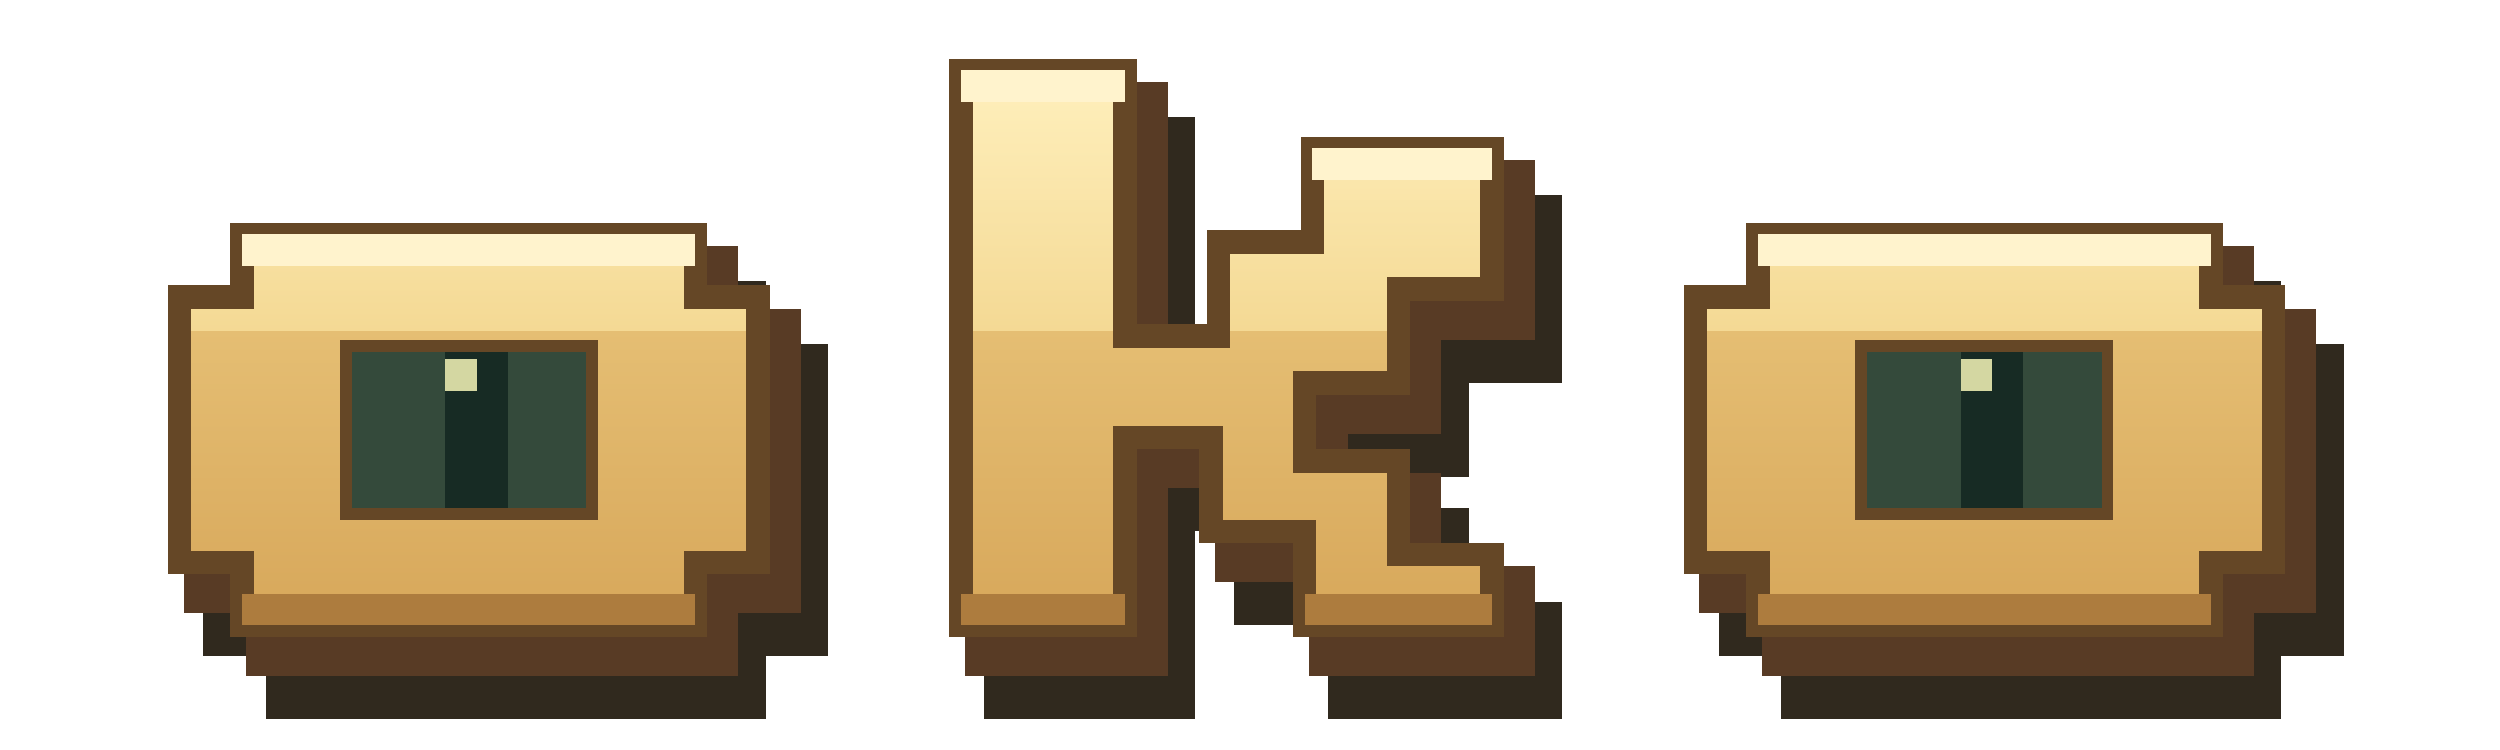
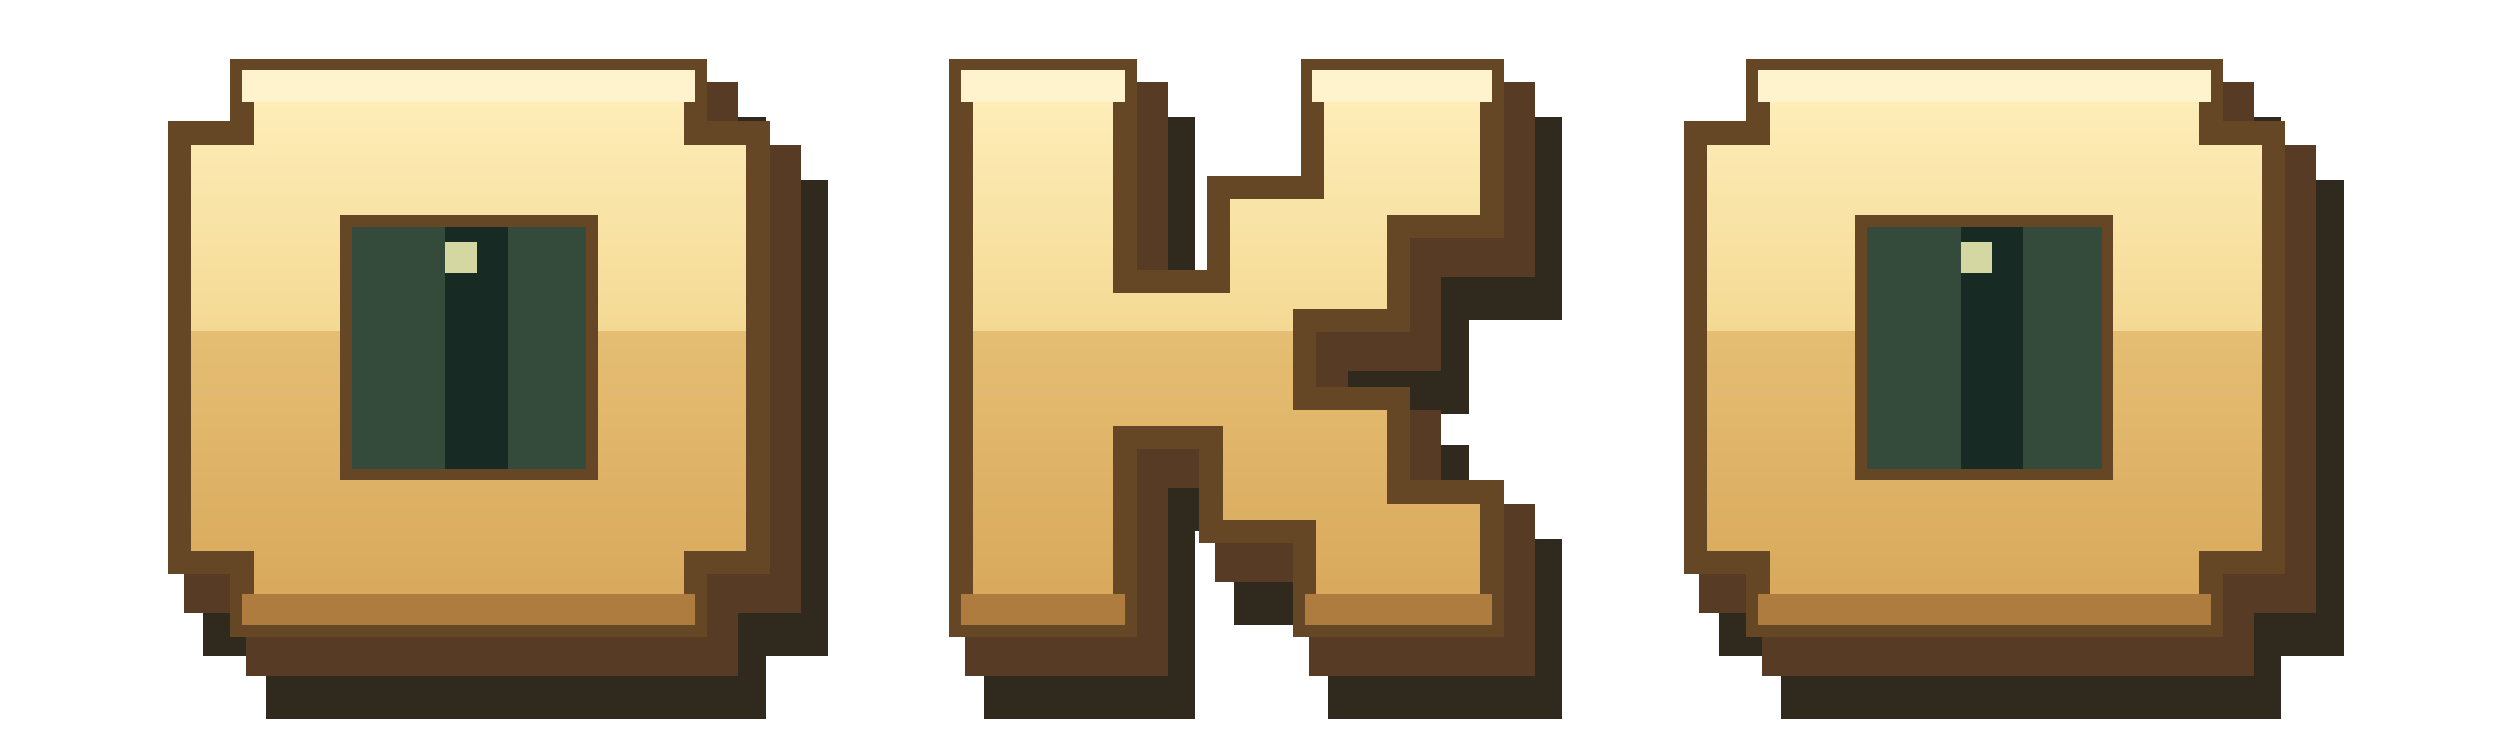
<svg xmlns="http://www.w3.org/2000/svg" viewBox="0 0 320 96" shape-rendering="crispEdges">
  <defs>
    <linearGradient id="face" x2="0" y2="1">
      <stop stop-color="#fff0bd" />
      <stop offset=".47" stop-color="#f4d994" />
      <stop offset=".47" stop-color="#e5be73" />
      <stop offset="1" stop-color="#d7a75a" />
    </linearGradient>
-     <path id="letters" fill-rule="evenodd" d="M19 30h58v8h8v34h-8v8H19v-8h-8V38h8zm14 15v20h30V45zm78-36h21v34h12V31h12V19h23v18h-12v12h-12v10h12v12h12v9h-24V68h-12V56h-11v24h-21zm102 21h58v8h8v34h-8v8h-58v-8h-8V38h8zm14 15v20h30V45z" />
+     <path id="letters" fill-rule="evenodd" d="M19 9h58v8h8v55h-8v8H19v-8h-8V17h8zm14 20v31h30V29zm78-20h21v27h12V24h12V9h23v20h-12v12h-12v10h12v12h12v17h-24V68h-12V56h-11v24h-21zm102 0h58v8h8v55h-8v8h-58v-8h-8V17h8zm14 20v31h30V29z" />
  </defs>
  <g transform="translate(12)">
    <use href="#letters" transform="translate(6 9)" fill="#30291e" stroke="#30291e" stroke-width="6" />
    <use href="#letters" transform="translate(3 4)" fill="#956333" stroke="#583b25" stroke-width="5" />
    <use href="#letters" fill="url(#face)" stroke="#654726" stroke-width="3" />
-     <path fill="#fff3cd" d="M19 30h58v4H19zm92-21h21v4h-21zm45 10h23v4h-23zm57 11h58v4h-58z" />
+     <path fill="#fff3cd" d="M19 9h58v4H19zm92 0h21v4h-21zm45 0h23v4h-23zm57 0h58v4h-58z" />
    <path fill="#ad7c3e" d="M19 76h58v4H19zm92 0h21v4h-21zm44 0h24v4h-24zm58 0h58v4h-58z" />
-     <path fill="#344a3b" d="M33 45h30v20H33zm194 0h30v20h-30z" />
-     <path fill="#172b24" d="M45 45h8v20h-8zm194 0h8v20h-8z" />
-     <path fill="#d4d7a2" d="M45 46h4v4h-4zm194 0h4v4h-4z" />
+     <path fill="#344a3b" d="M33 29h30v31H33zm194 0h30v31h-30z" />
+     <path fill="#172b24" d="M45 29h8v31h-8zm194 0h8v31h-8z" />
+     <path fill="#d4d7a2" d="M45 31h4v4h-4zm194 0h4v4h-4z" />
  </g>
</svg>
